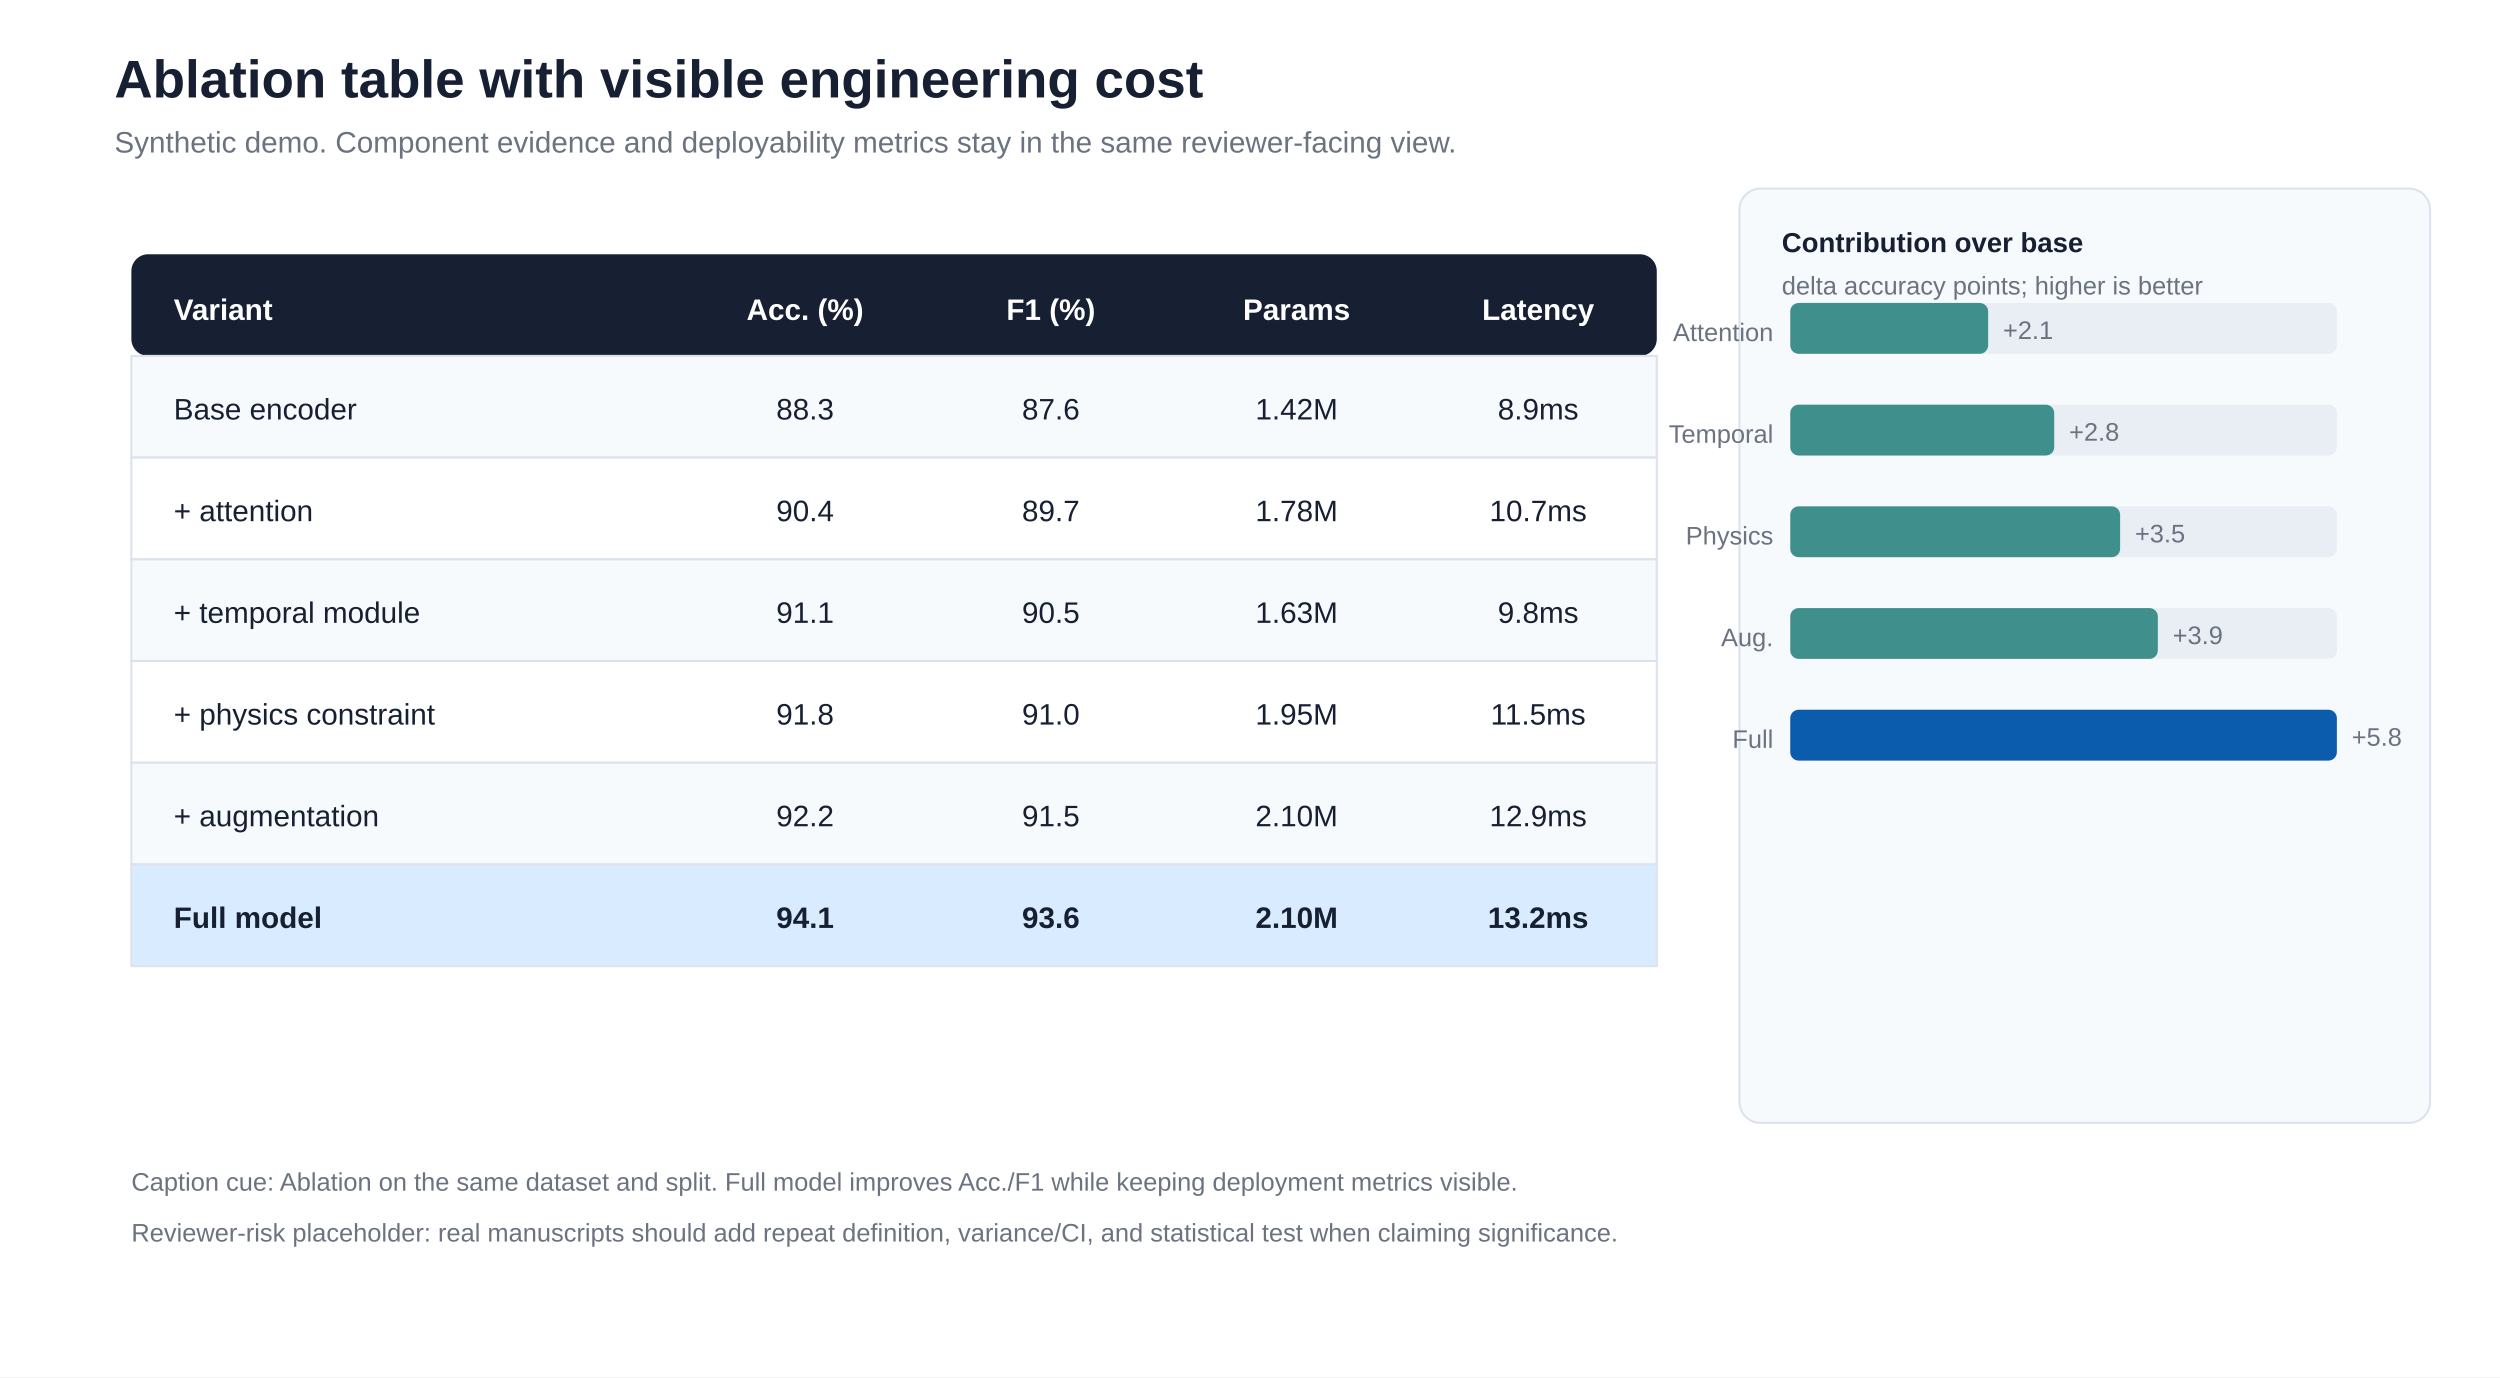
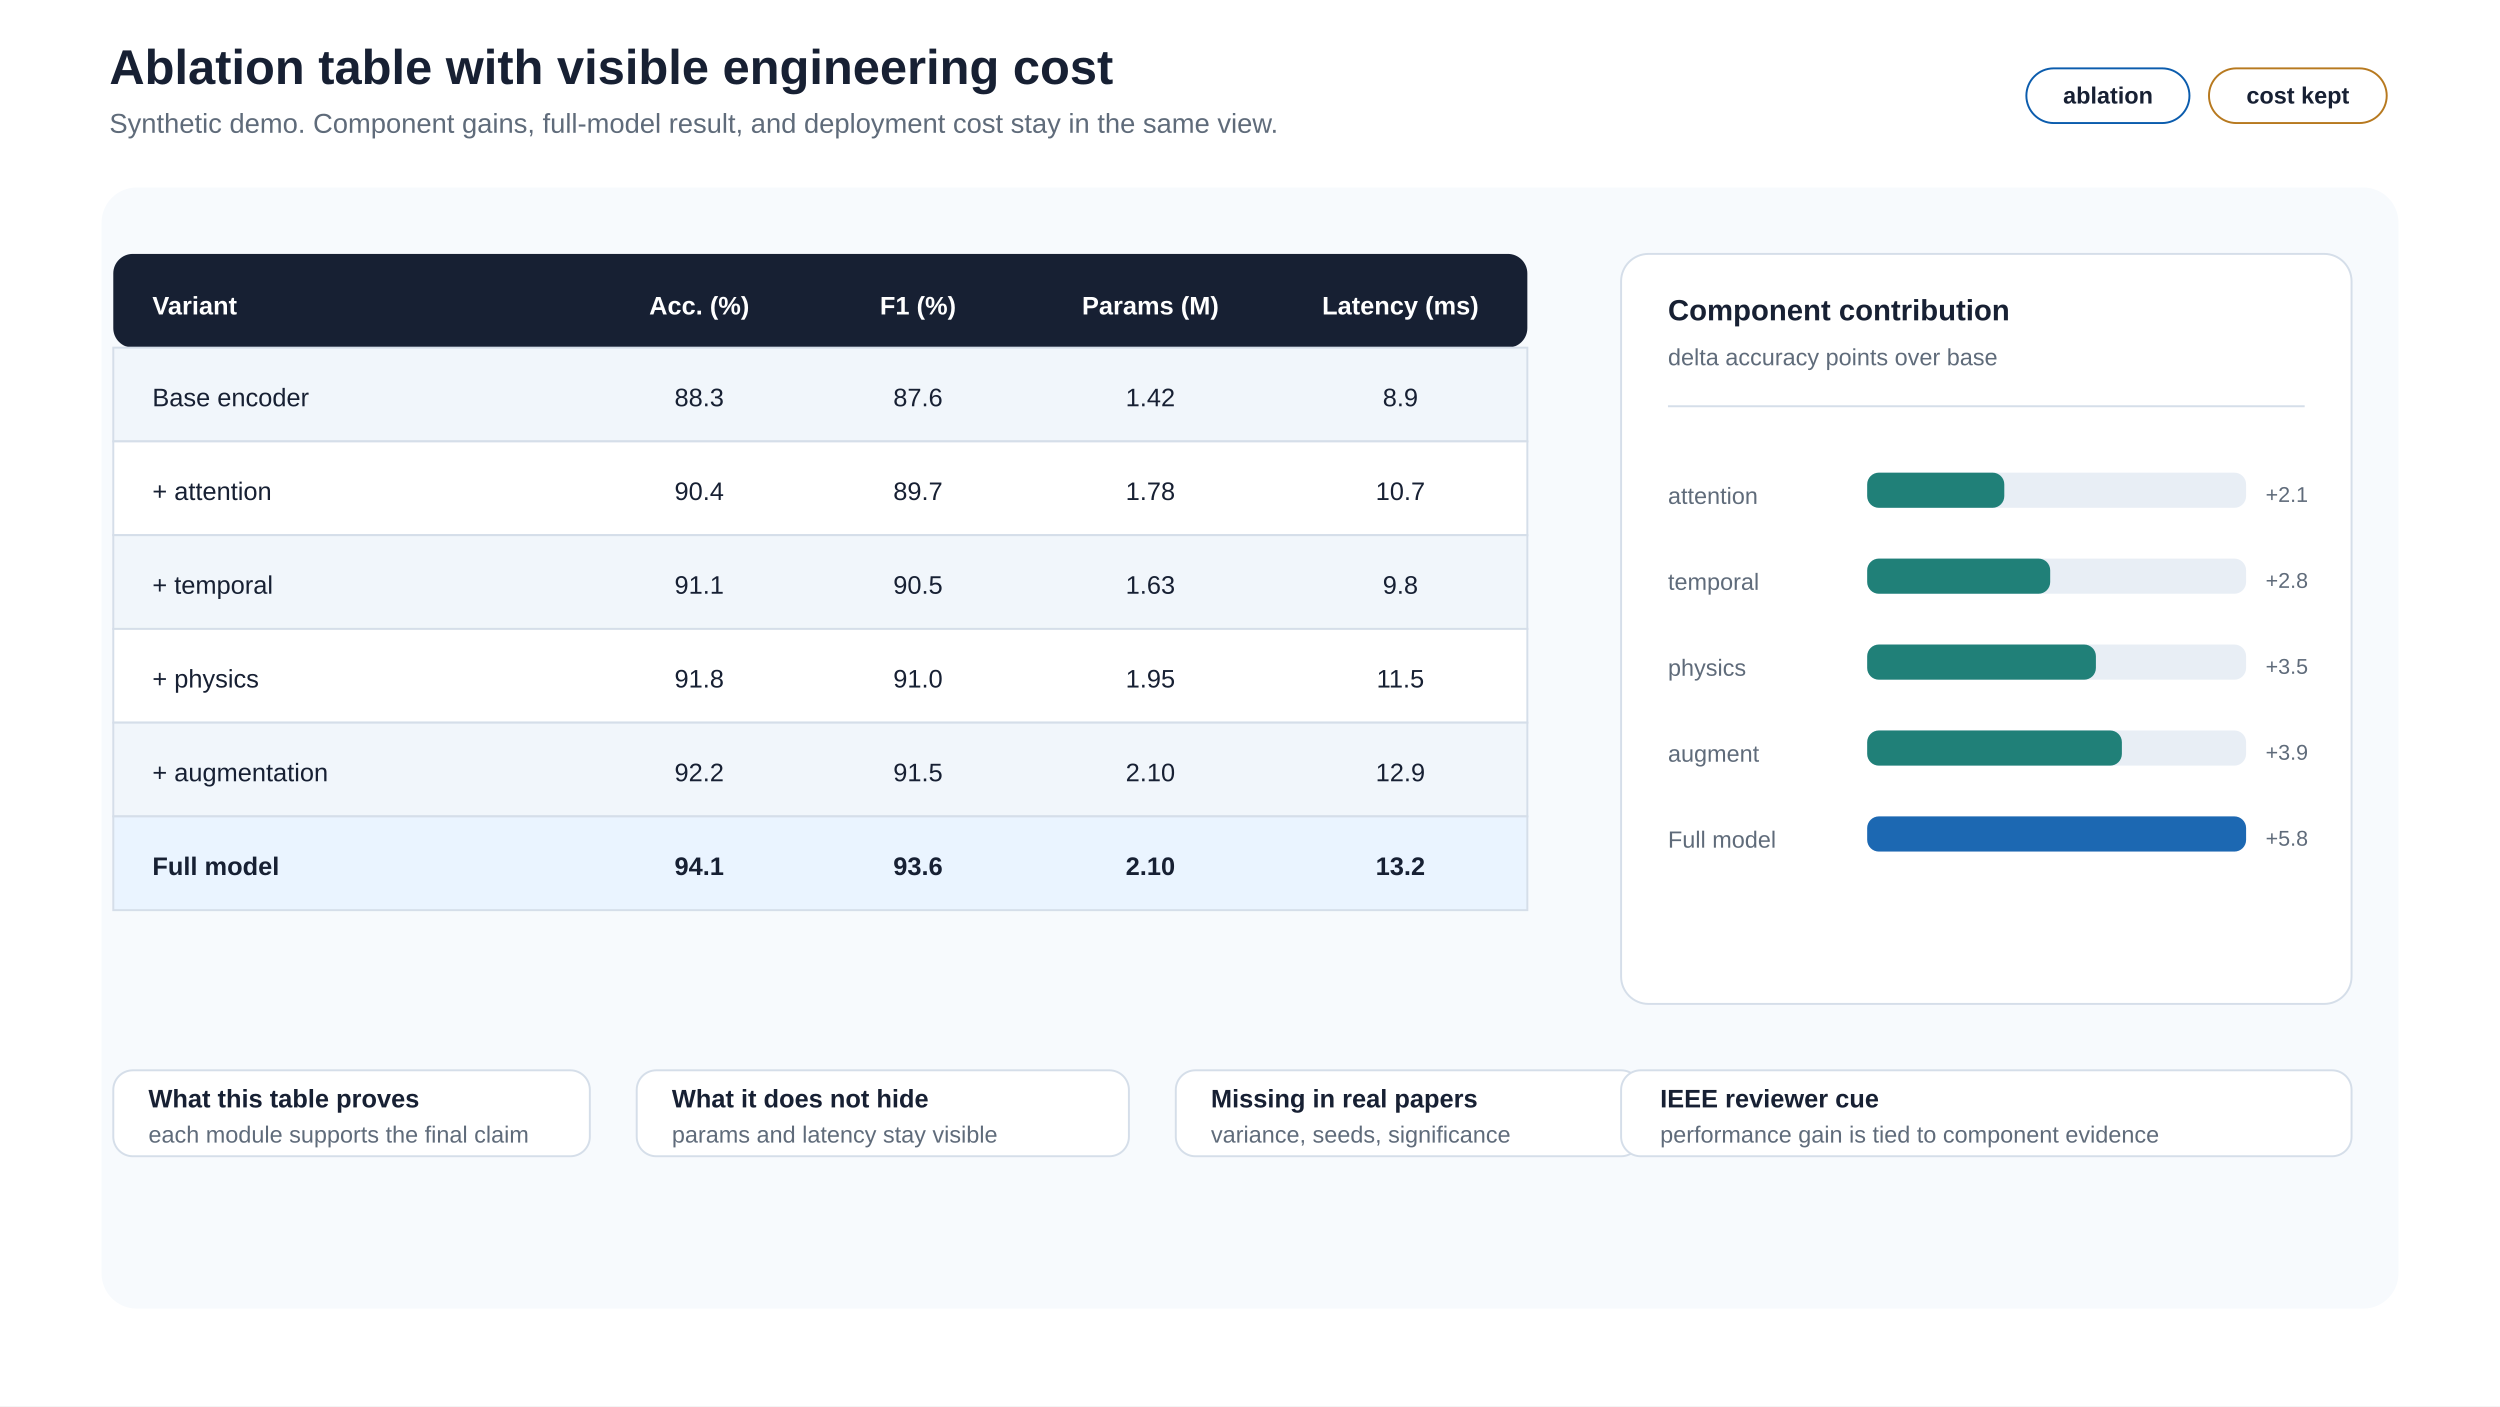
- <svg xmlns="http://www.w3.org/2000/svg" width="1180" height="650" viewBox="0 0 1180 650" role="img" aria-label="Ablation table with visible engineering cost">
-   <rect width="1180" height="650" fill="#ffffff" />
+ <svg xmlns="http://www.w3.org/2000/svg" width="1280" height="720" viewBox="0 0 1280 720" role="img" aria-label="Ablation table with visible engineering cost">
+   <rect width="1280" height="720" fill="#FFFFFF" />
  <style>
    text { font-family: Arial, Helvetica, sans-serif; fill: #172033; }
    .title { font-size: 25px; font-weight: 700; }
-     .subtitle { font-size: 14px; fill: #6B7280; }
-     .axis { stroke: #172033; stroke-width: 1.35; }
-     .grid { stroke: #D7DEE8; stroke-width: 1; }
-     .tick { font-size: 12.5px; fill: #6B7280; }
-     .label { font-size: 14.5px; font-weight: 700; }
-     .small { font-size: 12px; fill: #6B7280; }
-     .legend { font-size: 13.5px; fill: #172033; }
-     .note { font-size: 12px; fill: #6B7280; }
-     .panel { font-size: 16px; font-weight: 700; }
+     .subtitle { font-size: 14px; fill: #5F6B7A; }
+     .axislabel { font-size: 14px; font-weight: 700; }
+     .tick { font-size: 12px; fill: #5F6B7A; }
+     .tiny { font-size: 11px; fill: #5F6B7A; }
+     .small { font-size: 12px; fill: #5F6B7A; }
+     .legend { font-size: 13px; fill: #172033; }
+     .paneltitle { font-size: 15px; font-weight: 700; }
    .method { font-size: 13px; font-weight: 700; }
+     .metric { font-size: 24px; font-weight: 700; }
+     .pill { font-size: 12px; }
+     .header { font-size: 13px; font-weight: 700; fill: #FFFFFF; }
+     .cell { font-size: 13px; }
  </style>
-   <text x="54" y="46" class="title">Ablation table with visible engineering cost</text>
-   <text x="54" y="72" class="subtitle">Synthetic demo. Component evidence and deployability metrics stay in the same reviewer-facing view.</text>
-   <rect x="62" y="120" width="720" height="48" rx="8" fill="#172033" />
-   <text x="82.0" y="151" text-anchor="start" style="fill:#ffffff" font-size="14" font-weight="700">Variant</text>
-   <text x="380.0" y="151" text-anchor="middle" style="fill:#ffffff" font-size="14" font-weight="700">Acc. (%)</text>
-   <text x="496.0" y="151" text-anchor="middle" style="fill:#ffffff" font-size="14" font-weight="700">F1 (%)</text>
-   <text x="612.0" y="151" text-anchor="middle" style="fill:#ffffff" font-size="14" font-weight="700">Params</text>
-   <text x="726.0" y="151" text-anchor="middle" style="fill:#ffffff" font-size="14" font-weight="700">Latency</text>
-   <rect x="62" y="168" width="720" height="48" fill="#F7FAFD" stroke="#DCE3EC" />
-   <text x="82.0" y="198" text-anchor="start" font-size="14" font-weight="400" fill="#172033">Base encoder</text>
-   <text x="380.0" y="198" text-anchor="middle" font-size="14" font-weight="400" fill="#172033">88.3</text>
-   <text x="496.0" y="198" text-anchor="middle" font-size="14" font-weight="400" fill="#172033">87.6</text>
-   <text x="612.0" y="198" text-anchor="middle" font-size="14" font-weight="400" fill="#172033">1.42M</text>
-   <text x="726.0" y="198" text-anchor="middle" font-size="14" font-weight="400" fill="#172033">8.9ms</text>
-   <rect x="62" y="216" width="720" height="48" fill="#FFFFFF" stroke="#DCE3EC" />
-   <text x="82.0" y="246" text-anchor="start" font-size="14" font-weight="400" fill="#172033">+ attention</text>
-   <text x="380.0" y="246" text-anchor="middle" font-size="14" font-weight="400" fill="#172033">90.4</text>
-   <text x="496.0" y="246" text-anchor="middle" font-size="14" font-weight="400" fill="#172033">89.7</text>
-   <text x="612.0" y="246" text-anchor="middle" font-size="14" font-weight="400" fill="#172033">1.78M</text>
-   <text x="726.0" y="246" text-anchor="middle" font-size="14" font-weight="400" fill="#172033">10.7ms</text>
-   <rect x="62" y="264" width="720" height="48" fill="#F7FAFD" stroke="#DCE3EC" />
-   <text x="82.0" y="294" text-anchor="start" font-size="14" font-weight="400" fill="#172033">+ temporal module</text>
-   <text x="380.0" y="294" text-anchor="middle" font-size="14" font-weight="400" fill="#172033">91.1</text>
-   <text x="496.0" y="294" text-anchor="middle" font-size="14" font-weight="400" fill="#172033">90.5</text>
-   <text x="612.0" y="294" text-anchor="middle" font-size="14" font-weight="400" fill="#172033">1.63M</text>
-   <text x="726.0" y="294" text-anchor="middle" font-size="14" font-weight="400" fill="#172033">9.8ms</text>
-   <rect x="62" y="312" width="720" height="48" fill="#FFFFFF" stroke="#DCE3EC" />
-   <text x="82.0" y="342" text-anchor="start" font-size="14" font-weight="400" fill="#172033">+ physics constraint</text>
-   <text x="380.0" y="342" text-anchor="middle" font-size="14" font-weight="400" fill="#172033">91.8</text>
-   <text x="496.0" y="342" text-anchor="middle" font-size="14" font-weight="400" fill="#172033">91.0</text>
-   <text x="612.0" y="342" text-anchor="middle" font-size="14" font-weight="400" fill="#172033">1.95M</text>
-   <text x="726.0" y="342" text-anchor="middle" font-size="14" font-weight="400" fill="#172033">11.5ms</text>
-   <rect x="62" y="360" width="720" height="48" fill="#F7FAFD" stroke="#DCE3EC" />
-   <text x="82.0" y="390" text-anchor="start" font-size="14" font-weight="400" fill="#172033">+ augmentation</text>
-   <text x="380.0" y="390" text-anchor="middle" font-size="14" font-weight="400" fill="#172033">92.2</text>
-   <text x="496.0" y="390" text-anchor="middle" font-size="14" font-weight="400" fill="#172033">91.5</text>
-   <text x="612.0" y="390" text-anchor="middle" font-size="14" font-weight="400" fill="#172033">2.10M</text>
-   <text x="726.0" y="390" text-anchor="middle" font-size="14" font-weight="400" fill="#172033">12.9ms</text>
-   <rect x="62" y="408" width="720" height="48" fill="#D9ECFF" stroke="#DCE3EC" />
-   <text x="82.0" y="438" text-anchor="start" font-size="14" font-weight="700" fill="#172033">Full model</text>
-   <text x="380.0" y="438" text-anchor="middle" font-size="14" font-weight="700" fill="#0B5CAD">94.1</text>
-   <text x="496.0" y="438" text-anchor="middle" font-size="14" font-weight="700" fill="#0B5CAD">93.6</text>
-   <text x="612.0" y="438" text-anchor="middle" font-size="14" font-weight="700" fill="#172033">2.10M</text>
-   <text x="726.0" y="438" text-anchor="middle" font-size="14" font-weight="700" fill="#172033">13.2ms</text>
-   <rect x="821" y="89" width="326" height="441" rx="10" fill="#F7FAFD" stroke="#DCE3EC" />
-   <text x="841" y="119" class="method">Contribution over base</text>
-   <text x="841" y="139" class="small">delta accuracy points; higher is better</text>
-   <text x="837" y="161" text-anchor="end" class="small">Attention</text>
-   <rect x="845" y="143" width="258" height="24" rx="4" fill="#E9EEF5" />
-   <rect x="845" y="143" width="93.4" height="24" rx="4" fill="#0F766E" opacity="0.78" />
-   <text x="945.4" y="160" class="small">+2.1</text>
-   <text x="837" y="209" text-anchor="end" class="small">Temporal</text>
-   <rect x="845" y="191" width="258" height="24" rx="4" fill="#E9EEF5" />
-   <rect x="845" y="191" width="124.6" height="24" rx="4" fill="#0F766E" opacity="0.78" />
-   <text x="976.6" y="208" class="small">+2.8</text>
-   <text x="837" y="257" text-anchor="end" class="small">Physics</text>
-   <rect x="845" y="239" width="258" height="24" rx="4" fill="#E9EEF5" />
-   <rect x="845" y="239" width="155.7" height="24" rx="4" fill="#0F766E" opacity="0.78" />
-   <text x="1007.7" y="256" class="small">+3.5</text>
-   <text x="837" y="305" text-anchor="end" class="small">Aug.</text>
-   <rect x="845" y="287" width="258" height="24" rx="4" fill="#E9EEF5" />
-   <rect x="845" y="287" width="173.5" height="24" rx="4" fill="#0F766E" opacity="0.78" />
-   <text x="1025.5" y="304" class="small">+3.9</text>
-   <text x="837" y="353" text-anchor="end" class="small">Full</text>
-   <rect x="845" y="335" width="258" height="24" rx="4" fill="#E9EEF5" />
-   <rect x="845" y="335" width="258.0" height="24" rx="4" fill="#0B5CAD" opacity="1.0" />
-   <text x="1110.0" y="352" class="small">+5.8</text>
-   <text x="62" y="562" class="small">Caption cue: Ablation on the same dataset and split. Full model improves Acc./F1 while keeping deployment metrics visible.</text>
-   <text x="62" y="586" class="small">Reviewer-risk placeholder: real manuscripts should add repeat definition, variance/CI, and statistical test when claiming significance.</text>
+   <text x="56" y="43" class="title">Ablation table with visible engineering cost</text>
+   <text x="56" y="68" class="subtitle">Synthetic demo. Component gains, full-model result, and deployment cost stay in the same view.</text>
+   <rect x="1131.0" y="35.0" width="91.0" height="28.0" rx="14.0" fill="#FFFFFF" stroke="#B7791F" opacity="1.000" />
+   <text x="1176.5" y="53.0" text-anchor="middle" class="pill" fill="#B7791F" font-weight="700">cost kept</text>
+   <rect x="1037.5" y="35.0" width="83.5" height="28.0" rx="14.0" fill="#FFFFFF" stroke="#0B5CAD" opacity="1.000" />
+   <text x="1079.3" y="53.0" text-anchor="middle" class="pill" fill="#0B5CAD" font-weight="700">ablation</text>
+   <rect x="52.0" y="96.0" width="1176.0" height="574.0" rx="18.0" fill="#F7FAFD" stroke="none" opacity="1.000" />
+   <rect x="58.0" y="130.0" width="724.0" height="48.0" rx="10.0" fill="#172033" stroke="none" opacity="1.000" />
+   <text x="78.0" y="161.0" text-anchor="start" class="header" fill="#FFFFFF" font-weight="700">Variant</text>
+   <text x="358.0" y="161.0" text-anchor="middle" class="header" fill="#FFFFFF" font-weight="700">Acc. (%)</text>
+   <text x="470.0" y="161.0" text-anchor="middle" class="header" fill="#FFFFFF" font-weight="700">F1 (%)</text>
+   <text x="589.0" y="161.0" text-anchor="middle" class="header" fill="#FFFFFF" font-weight="700">Params (M)</text>
+   <text x="717.0" y="161.0" text-anchor="middle" class="header" fill="#FFFFFF" font-weight="700">Latency (ms)</text>
+   <rect x="58.0" y="178.0" width="724.0" height="48.0" rx="0.0" fill="#F1F6FB" stroke="#D5DEE9" opacity="1.000" />
+   <text x="78.0" y="208.0" text-anchor="start" class="cell" fill="#172033" font-weight="400">Base encoder</text>
+   <text x="358.0" y="208.0" text-anchor="middle" class="cell" fill="#172033" font-weight="400">88.3</text>
+   <text x="470.0" y="208.0" text-anchor="middle" class="cell" fill="#172033" font-weight="400">87.6</text>
+   <text x="589.0" y="208.0" text-anchor="middle" class="cell" fill="#172033" font-weight="400">1.42</text>
+   <text x="717.0" y="208.0" text-anchor="middle" class="cell" fill="#172033" font-weight="400">8.9</text>
+   <rect x="58.0" y="226.0" width="724.0" height="48.0" rx="0.0" fill="#FFFFFF" stroke="#D5DEE9" opacity="1.000" />
+   <text x="78.0" y="256.0" text-anchor="start" class="cell" fill="#172033" font-weight="400">+ attention</text>
+   <text x="358.0" y="256.0" text-anchor="middle" class="cell" fill="#172033" font-weight="400">90.4</text>
+   <text x="470.0" y="256.0" text-anchor="middle" class="cell" fill="#172033" font-weight="400">89.7</text>
+   <text x="589.0" y="256.0" text-anchor="middle" class="cell" fill="#172033" font-weight="400">1.78</text>
+   <text x="717.0" y="256.0" text-anchor="middle" class="cell" fill="#172033" font-weight="400">10.7</text>
+   <rect x="58.0" y="274.0" width="724.0" height="48.0" rx="0.0" fill="#F1F6FB" stroke="#D5DEE9" opacity="1.000" />
+   <text x="78.0" y="304.0" text-anchor="start" class="cell" fill="#172033" font-weight="400">+ temporal</text>
+   <text x="358.0" y="304.0" text-anchor="middle" class="cell" fill="#172033" font-weight="400">91.1</text>
+   <text x="470.0" y="304.0" text-anchor="middle" class="cell" fill="#172033" font-weight="400">90.5</text>
+   <text x="589.0" y="304.0" text-anchor="middle" class="cell" fill="#172033" font-weight="400">1.63</text>
+   <text x="717.0" y="304.0" text-anchor="middle" class="cell" fill="#172033" font-weight="400">9.8</text>
+   <rect x="58.0" y="322.0" width="724.0" height="48.0" rx="0.0" fill="#FFFFFF" stroke="#D5DEE9" opacity="1.000" />
+   <text x="78.0" y="352.0" text-anchor="start" class="cell" fill="#172033" font-weight="400">+ physics</text>
+   <text x="358.0" y="352.0" text-anchor="middle" class="cell" fill="#172033" font-weight="400">91.8</text>
+   <text x="470.0" y="352.0" text-anchor="middle" class="cell" fill="#172033" font-weight="400">91.0</text>
+   <text x="589.0" y="352.0" text-anchor="middle" class="cell" fill="#172033" font-weight="400">1.95</text>
+   <text x="717.0" y="352.0" text-anchor="middle" class="cell" fill="#172033" font-weight="400">11.5</text>
+   <rect x="58.0" y="370.0" width="724.0" height="48.0" rx="0.0" fill="#F1F6FB" stroke="#D5DEE9" opacity="1.000" />
+   <text x="78.0" y="400.0" text-anchor="start" class="cell" fill="#172033" font-weight="400">+ augmentation</text>
+   <text x="358.0" y="400.0" text-anchor="middle" class="cell" fill="#172033" font-weight="400">92.2</text>
+   <text x="470.0" y="400.0" text-anchor="middle" class="cell" fill="#172033" font-weight="400">91.5</text>
+   <text x="589.0" y="400.0" text-anchor="middle" class="cell" fill="#172033" font-weight="400">2.10</text>
+   <text x="717.0" y="400.0" text-anchor="middle" class="cell" fill="#172033" font-weight="400">12.9</text>
+   <rect x="58.0" y="418.0" width="724.0" height="48.0" rx="0.0" fill="#EAF4FF" stroke="#D5DEE9" opacity="1.000" />
+   <text x="78.0" y="448.0" text-anchor="start" class="cell" fill="#172033" font-weight="700">Full model</text>
+   <text x="358.0" y="448.0" text-anchor="middle" class="cell" fill="#0B5CAD" font-weight="700">94.1</text>
+   <text x="470.0" y="448.0" text-anchor="middle" class="cell" fill="#0B5CAD" font-weight="700">93.6</text>
+   <text x="589.0" y="448.0" text-anchor="middle" class="cell" fill="#172033" font-weight="700">2.10</text>
+   <text x="717.0" y="448.0" text-anchor="middle" class="cell" fill="#172033" font-weight="700">13.2</text>
+   <rect x="830.0" y="130.0" width="374.0" height="384.0" rx="14.0" fill="#FFFFFF" stroke="#D5DEE9" opacity="1.000" />
+   <text x="854.0" y="164.0" text-anchor="start" class="paneltitle">Component contribution</text>
+   <text x="854.0" y="187.0" text-anchor="start" class="small">delta accuracy points over base</text>
+   <line x1="854.0" y1="208.0" x2="1180.0" y2="208.0" stroke="#D5DEE9" stroke-width="1.00" />
+   <text x="854.0" y="258.0" text-anchor="start" class="small">attention</text>
+   <rect x="956.0" y="242.0" width="194.0" height="18.0" rx="6.0" fill="#E8EEF5" stroke="none" opacity="1.000" />
+   <rect x="956.0" y="242.0" width="70.2" height="18.0" rx="6.0" fill="#0F766E" stroke="none" opacity="0.920" />
+   <text x="1160.0" y="257.0" text-anchor="start" class="tiny">+2.1</text>
+   <text x="854.0" y="302.0" text-anchor="start" class="small">temporal</text>
+   <rect x="956.0" y="286.0" width="194.0" height="18.0" rx="6.0" fill="#E8EEF5" stroke="none" opacity="1.000" />
+   <rect x="956.0" y="286.0" width="93.7" height="18.0" rx="6.0" fill="#0F766E" stroke="none" opacity="0.920" />
+   <text x="1160.0" y="301.0" text-anchor="start" class="tiny">+2.8</text>
+   <text x="854.0" y="346.0" text-anchor="start" class="small">physics</text>
+   <rect x="956.0" y="330.0" width="194.0" height="18.0" rx="6.0" fill="#E8EEF5" stroke="none" opacity="1.000" />
+   <rect x="956.0" y="330.0" width="117.1" height="18.0" rx="6.0" fill="#0F766E" stroke="none" opacity="0.920" />
+   <text x="1160.0" y="345.0" text-anchor="start" class="tiny">+3.5</text>
+   <text x="854.0" y="390.0" text-anchor="start" class="small">augment</text>
+   <rect x="956.0" y="374.0" width="194.0" height="18.0" rx="6.0" fill="#E8EEF5" stroke="none" opacity="1.000" />
+   <rect x="956.0" y="374.0" width="130.4" height="18.0" rx="6.0" fill="#0F766E" stroke="none" opacity="0.920" />
+   <text x="1160.0" y="389.0" text-anchor="start" class="tiny">+3.9</text>
+   <text x="854.0" y="434.0" text-anchor="start" class="small">Full model</text>
+   <rect x="956.0" y="418.0" width="194.0" height="18.0" rx="6.0" fill="#E8EEF5" stroke="none" opacity="1.000" />
+   <rect x="956.0" y="418.0" width="194.0" height="18.0" rx="6.0" fill="#0B5CAD" stroke="none" opacity="0.920" />
+   <text x="1160.0" y="433.0" text-anchor="start" class="tiny">+5.8</text>
+   <rect x="58.0" y="548.0" width="244.0" height="44.0" rx="10.0" fill="#FFFFFF" stroke="#D5DEE9" opacity="1.000" />
+   <text x="76.0" y="567.0" text-anchor="start" class="method" fill="#0B5CAD">What this table proves</text>
+   <text x="76.0" y="585.0" text-anchor="start" class="small">each module supports the final claim</text>
+   <rect x="326.0" y="548.0" width="252.0" height="44.0" rx="10.0" fill="#FFFFFF" stroke="#D5DEE9" opacity="1.000" />
+   <text x="344.0" y="567.0" text-anchor="start" class="method" fill="#0F766E">What it does not hide</text>
+   <text x="344.0" y="585.0" text-anchor="start" class="small">params and latency stay visible</text>
+   <rect x="602.0" y="548.0" width="238.0" height="44.0" rx="10.0" fill="#FFFFFF" stroke="#D5DEE9" opacity="1.000" />
+   <text x="620.0" y="567.0" text-anchor="start" class="method" fill="#B64040">Missing in real papers</text>
+   <text x="620.0" y="585.0" text-anchor="start" class="small">variance, seeds, significance</text>
+   <rect x="830.0" y="548.0" width="374.0" height="44.0" rx="10.0" fill="#FFFFFF" stroke="#D5DEE9" opacity="1.000" />
+   <text x="850.0" y="567.0" text-anchor="start" class="method" fill="#B7791F">IEEE reviewer cue</text>
+   <text x="850.0" y="585.0" text-anchor="start" class="small">performance gain is tied to component evidence</text>
</svg>
